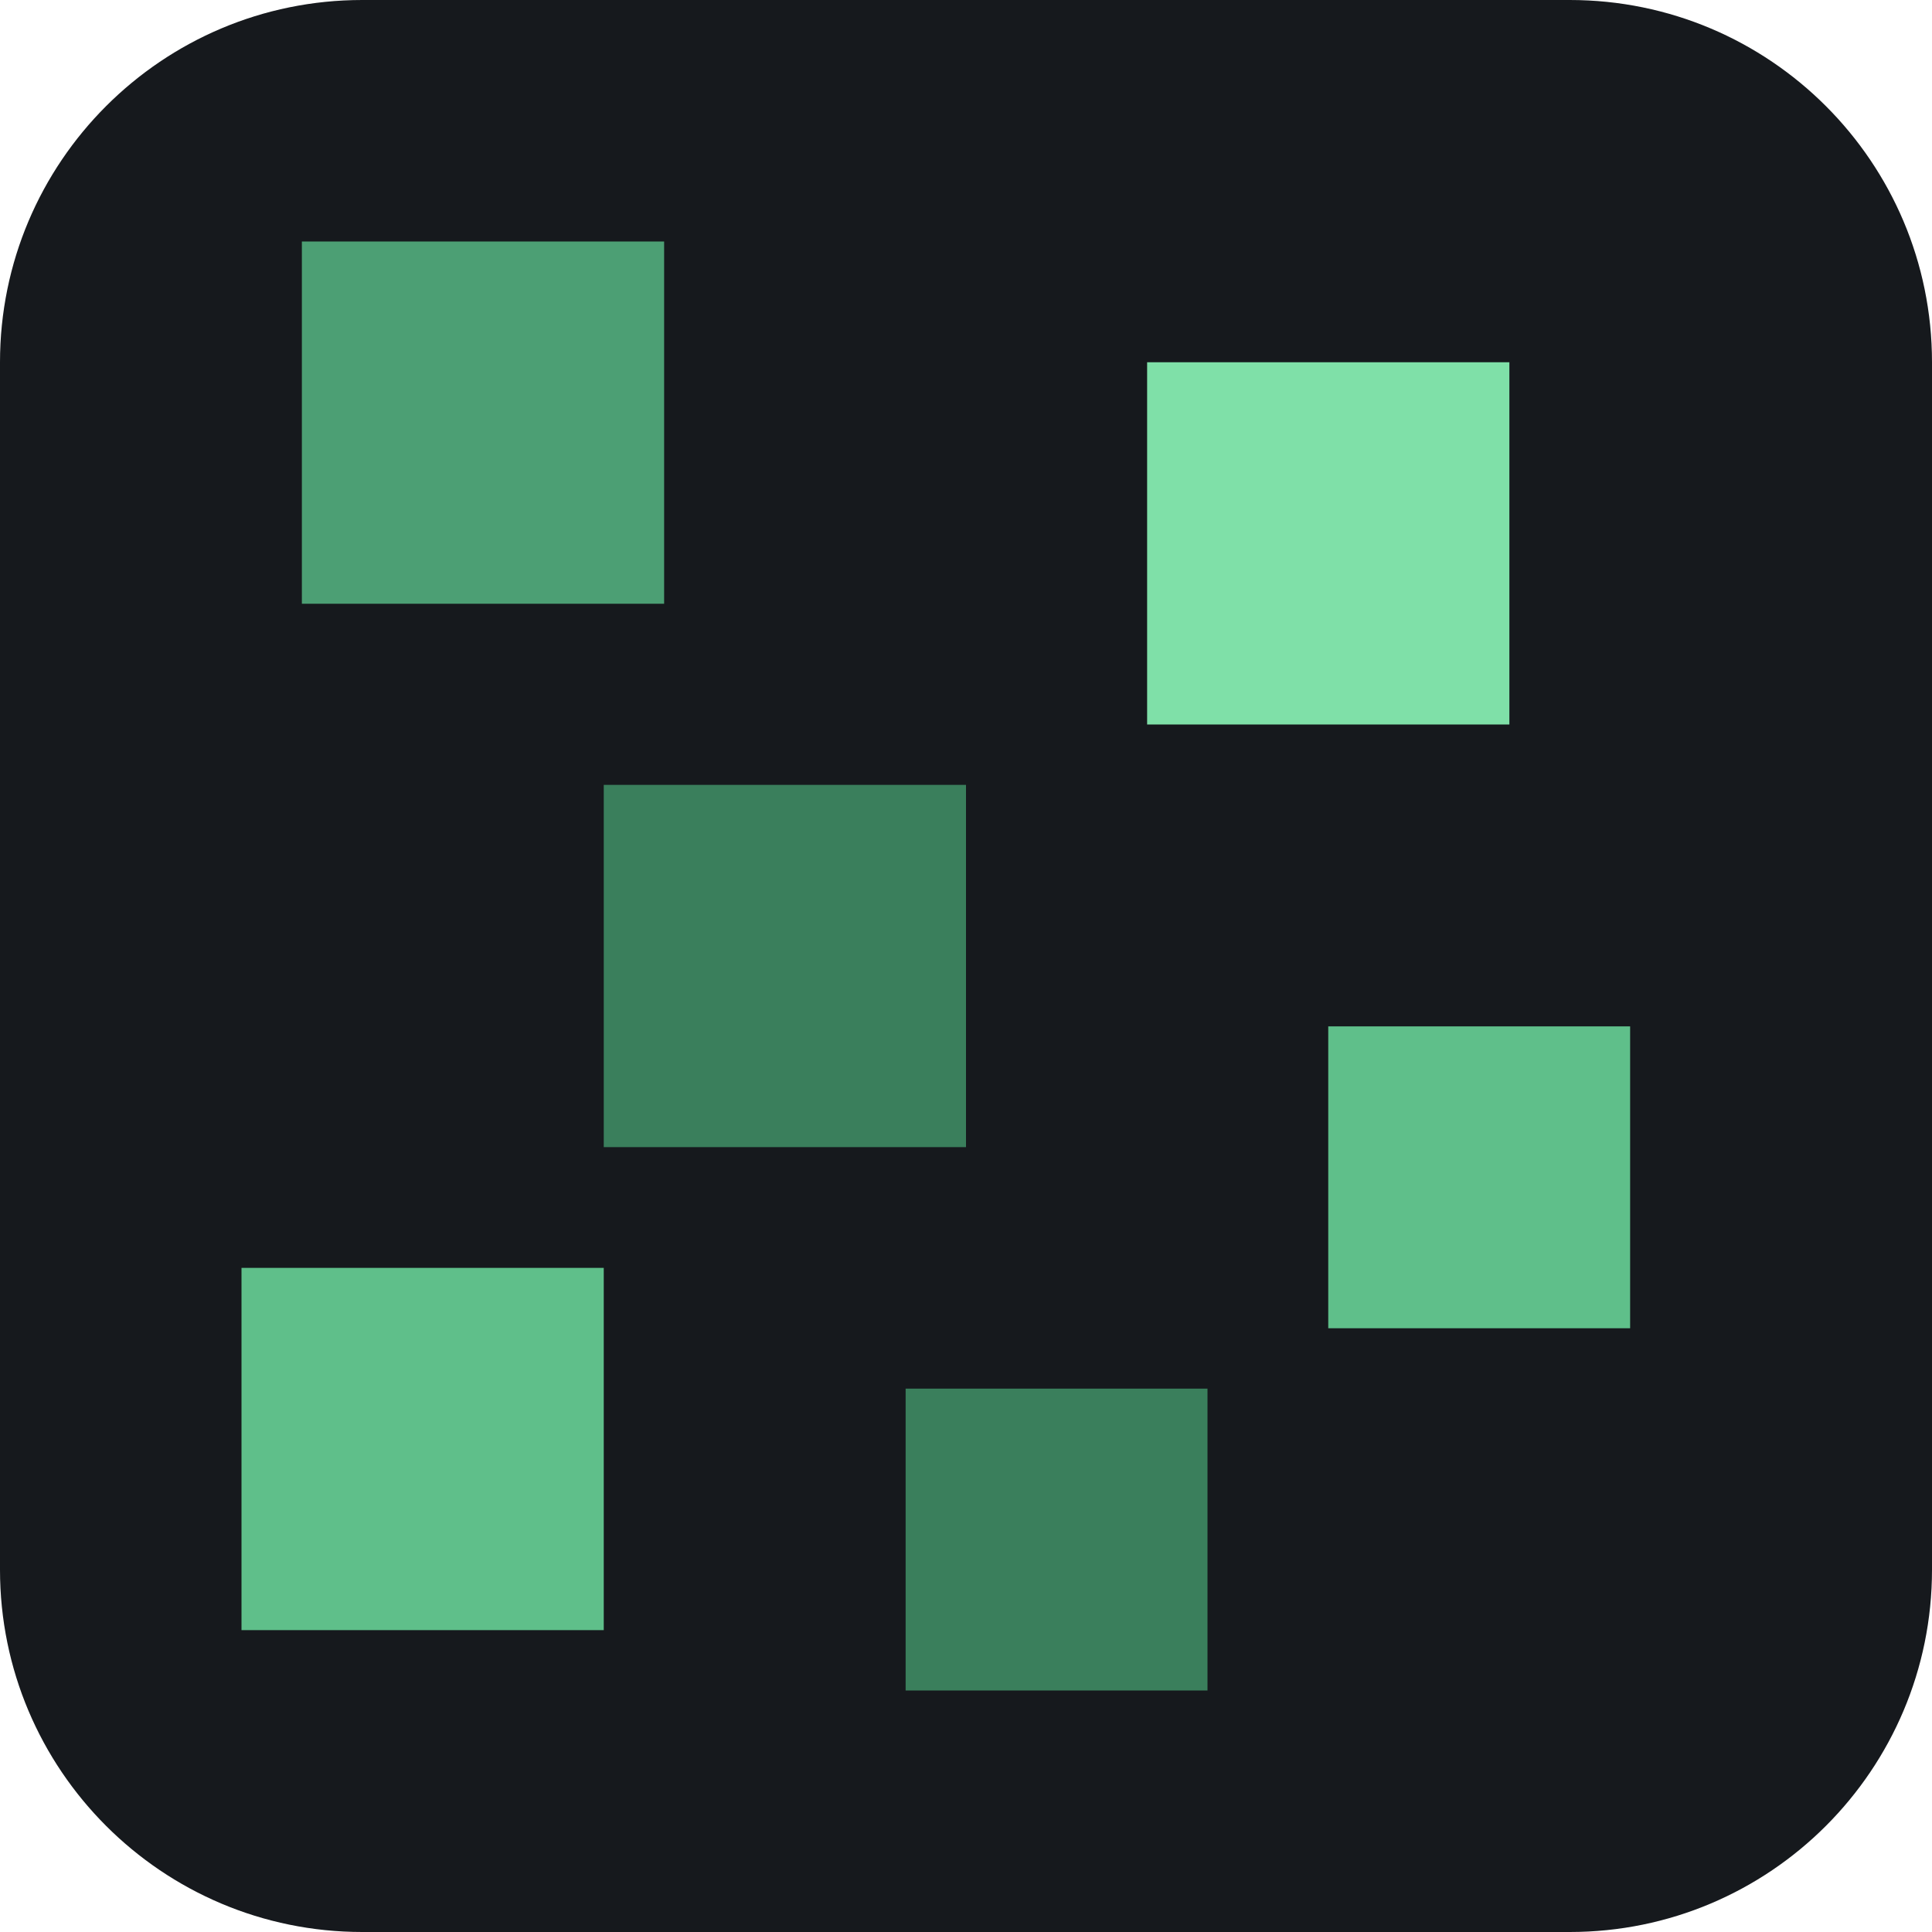
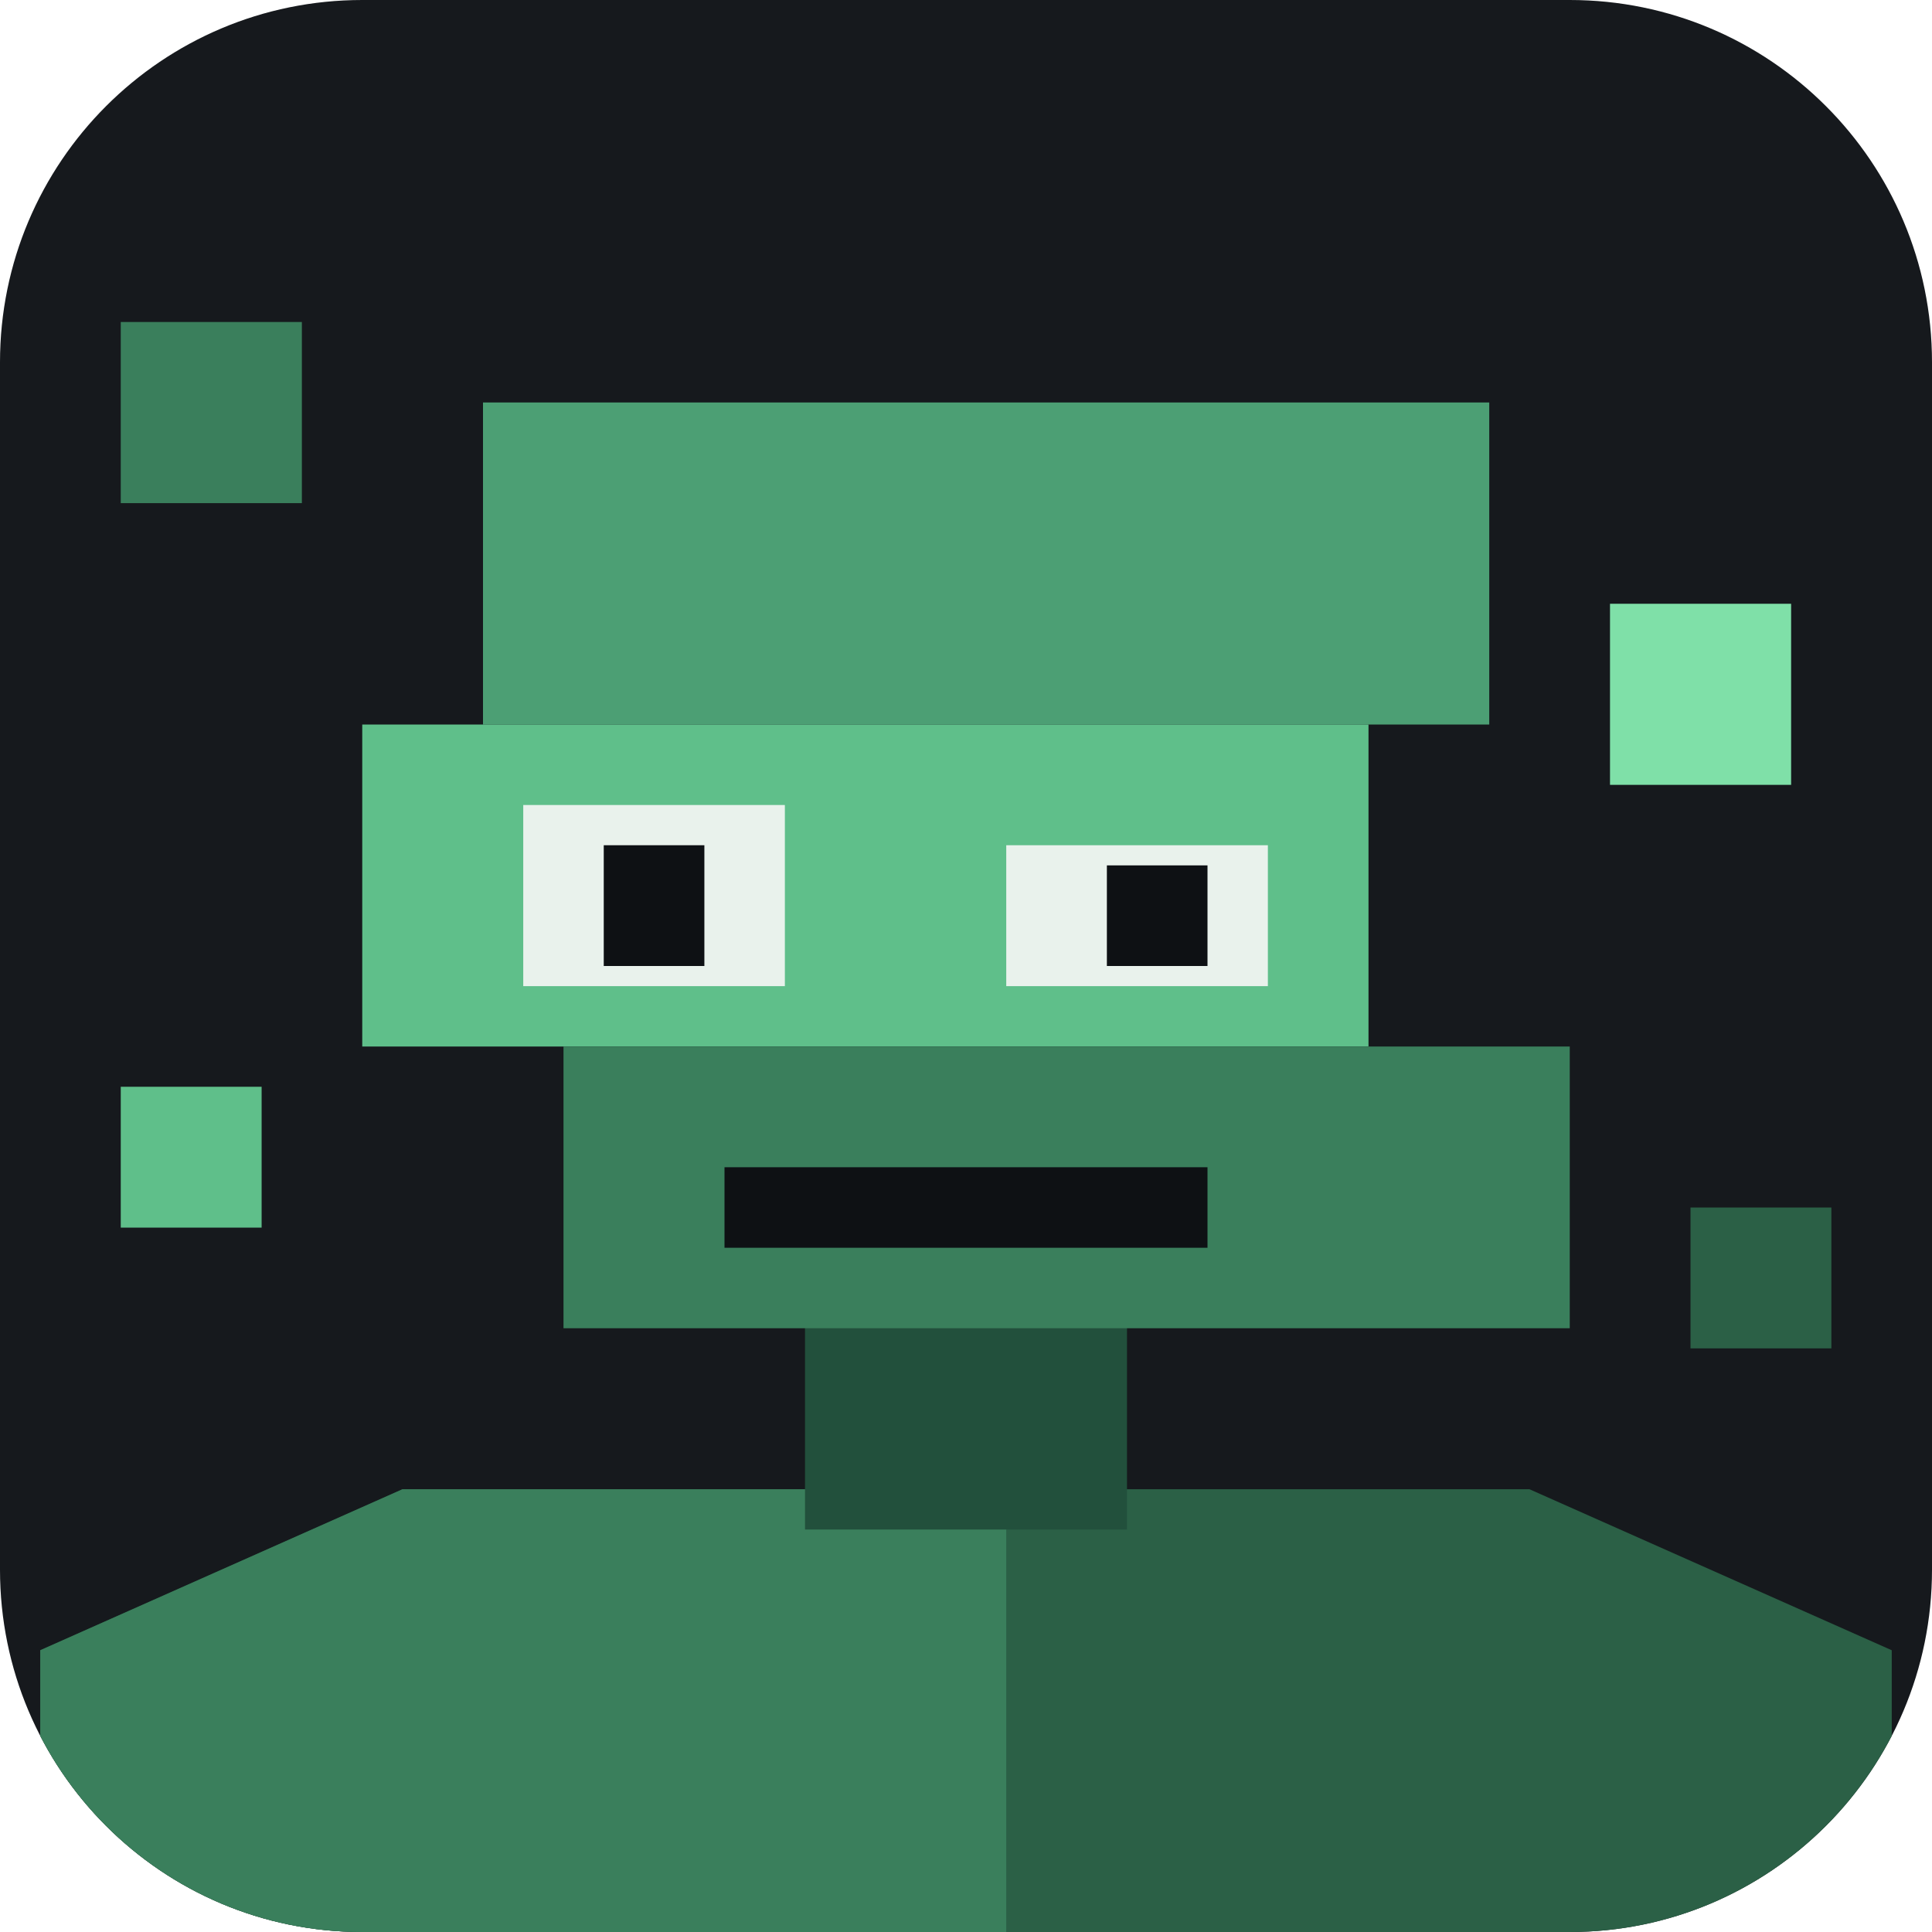
- <svg xmlns="http://www.w3.org/2000/svg" viewBox="0 0 32 32" role="img" aria-label="Random">
-   <rect width="32" height="32" rx="6" fill="#16191d" />
-   <rect x="5" y="4" width="6" height="6" fill="#4c9f74" />
-   <rect x="19" y="6" width="6" height="6" fill="#7fe0a8" />
-   <rect x="10" y="13" width="6" height="6" fill="#3a7f5c" />
-   <rect x="22" y="17" width="5" height="5" fill="#5fbf8a" />
-   <rect x="4" y="21" width="6" height="6" fill="#5fbf8a" />
-   <rect x="15" y="23" width="5" height="5" fill="#3a7f5c" />
+ <svg xmlns="http://www.w3.org/2000/svg" viewBox="0 0 96 96" role="img" aria-label="Random">
+   <defs>
+     <clipPath id="tile">
+       <rect width="96" height="96" rx="18" />
+     </clipPath>
+   </defs>
+   <rect width="96" height="96" rx="18" fill="#16191d" />
+   <g clip-path="url(#tile)">
+     <path d="M2 96V82l18-8h56l18 8v14z" fill="#2b6046" />
+     <path d="M2 96V82l18-8h30v22z" fill="#3a7f5c" />
+     <rect x="40" y="62" width="16" height="14" fill="#22503c" />
+     <rect x="24" y="20" width="50" height="16" fill="#4c9f74" />
+     <rect x="18" y="36" width="50" height="16" fill="#5fbf8a" />
+     <rect x="28" y="52" width="50" height="14" fill="#3a7f5c" />
+     <rect x="26" y="40" width="13" height="9" fill="#e9f2ec" />
+     <rect x="50" y="42" width="13" height="7" fill="#e9f2ec" />
+     <rect x="30" y="42" width="5" height="6" fill="#0e1114" />
+     <rect x="55" y="43" width="5" height="5" fill="#0e1114" />
+     <rect x="36" y="58" width="24" height="4" fill="#0e1114" />
+     <rect x="6" y="16" width="9" height="9" fill="#3a7f5c" />
+     <rect x="80" y="30" width="9" height="9" fill="#7fe0a8" />
+     <rect x="6" y="54" width="7" height="7" fill="#5fbf8a" />
+     <rect x="84" y="60" width="7" height="7" fill="#2b6046" />
+   </g>
</svg>
